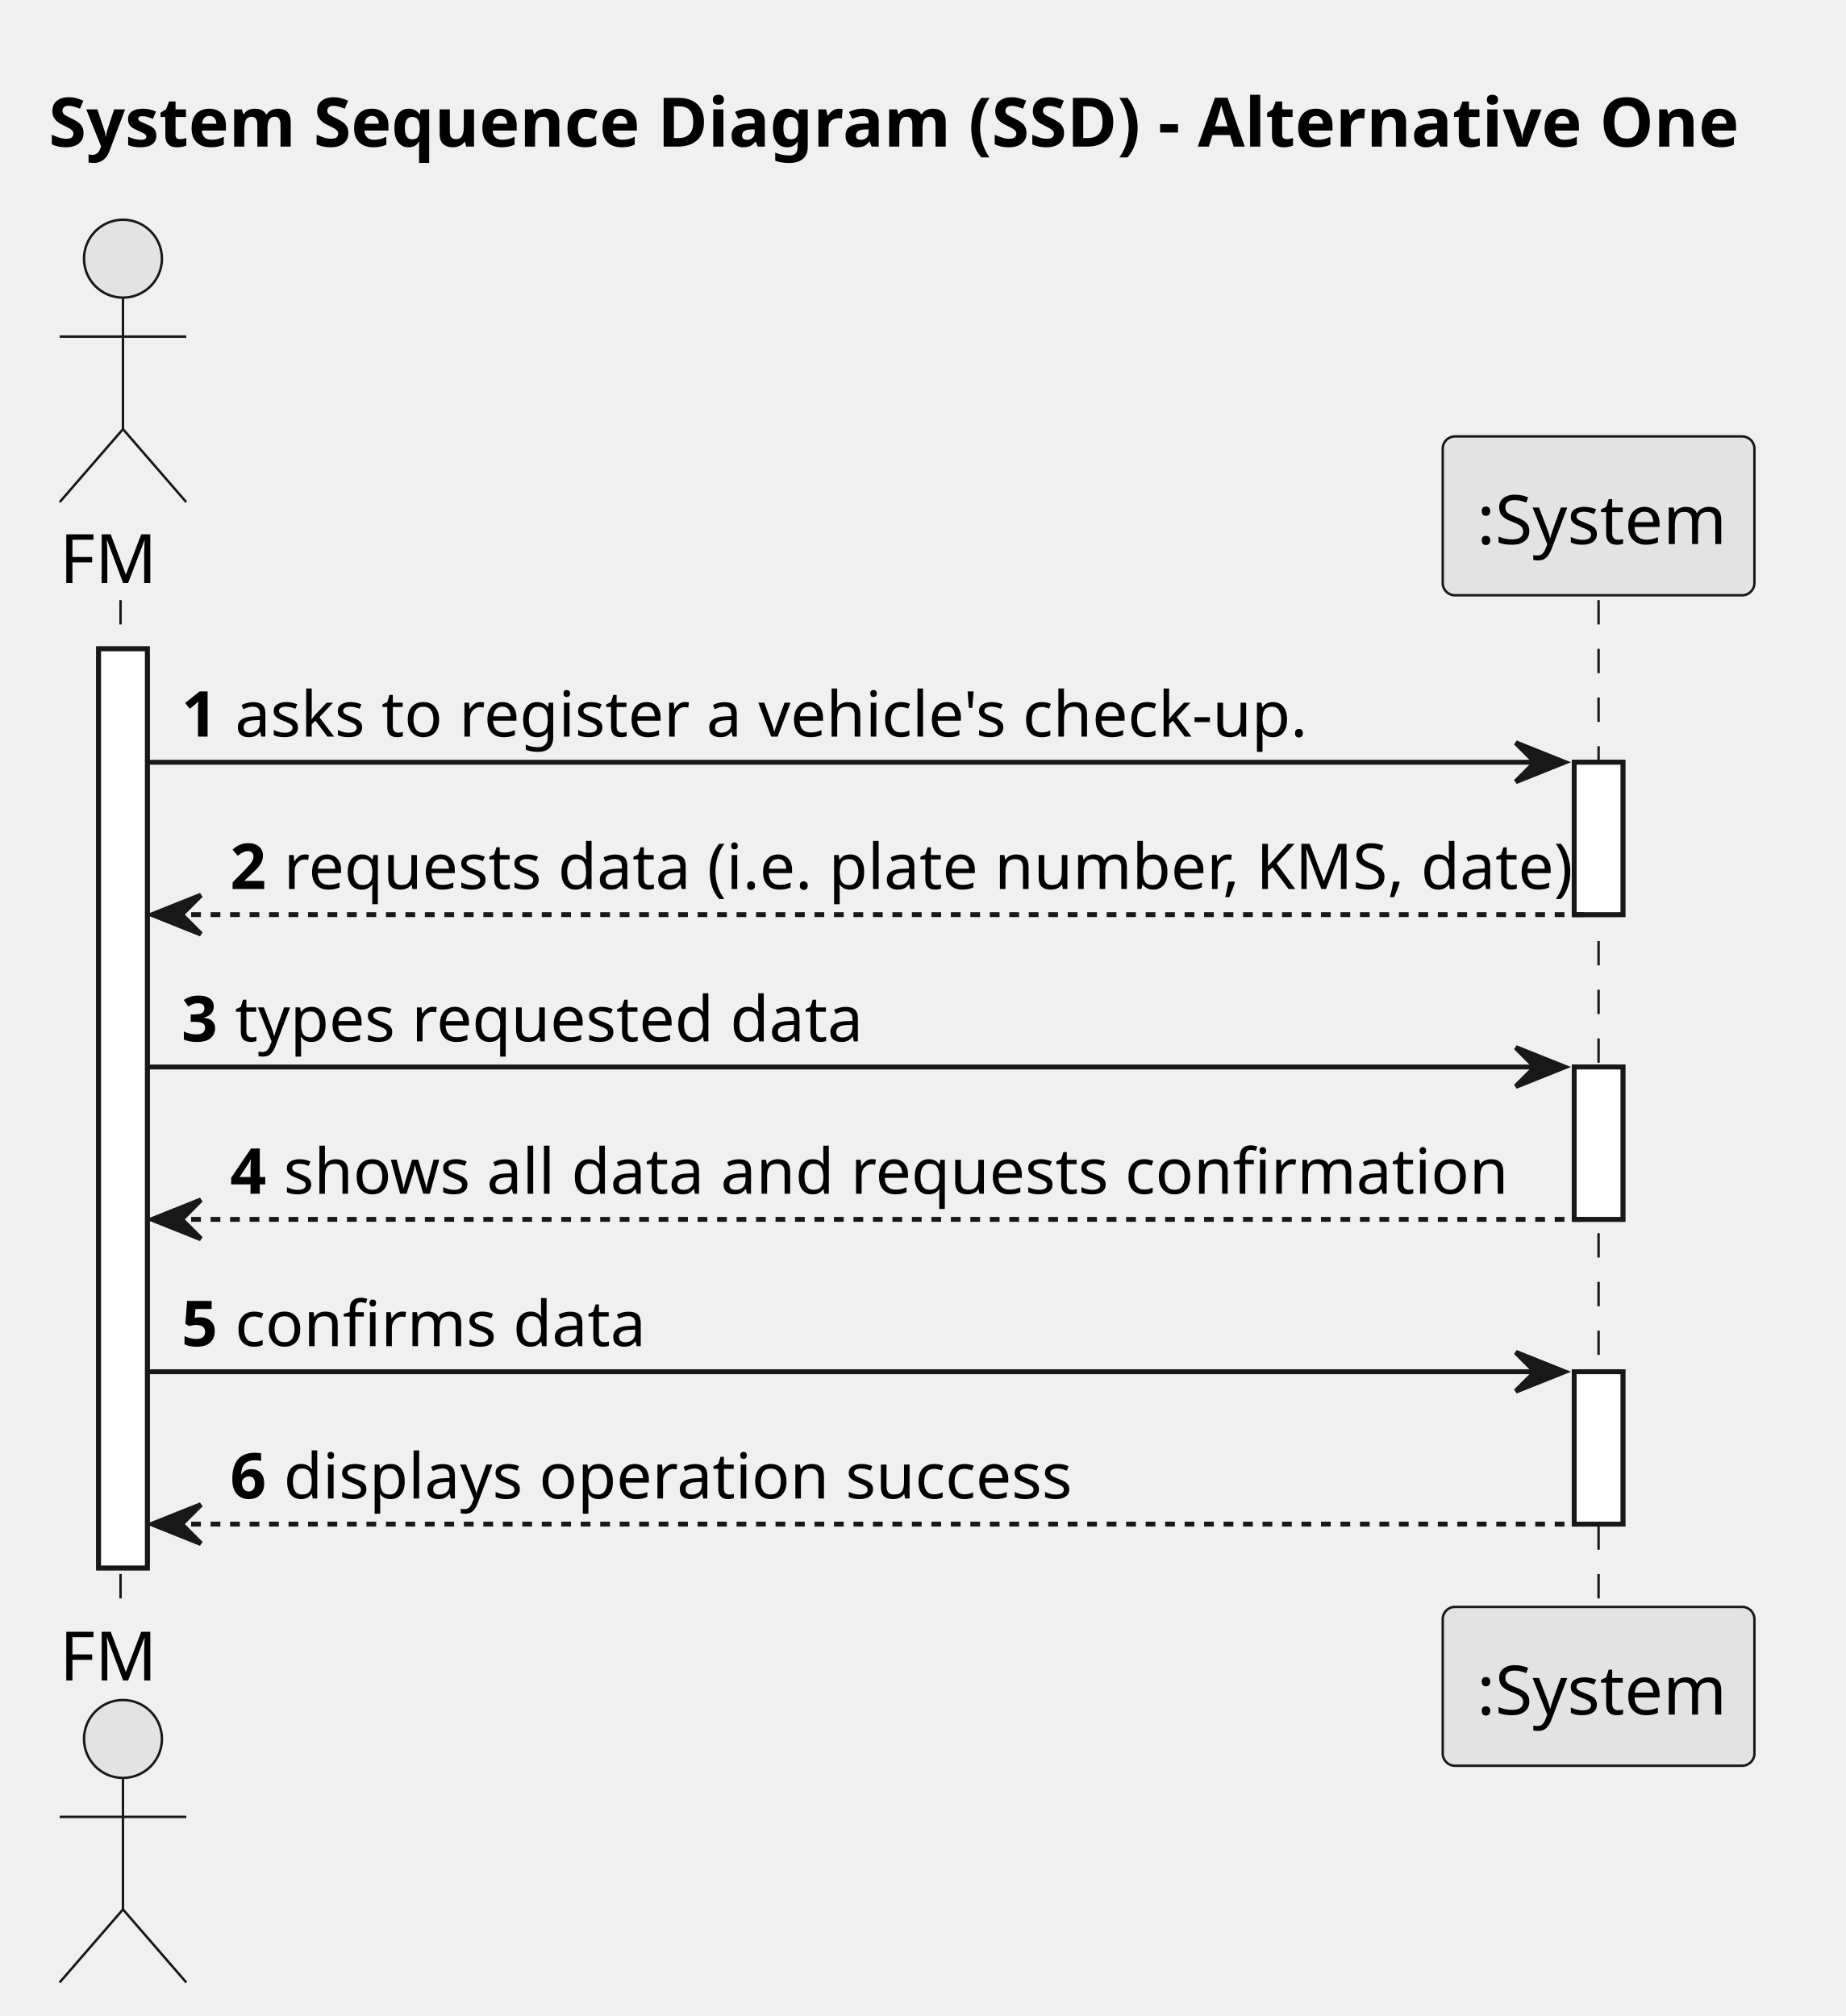
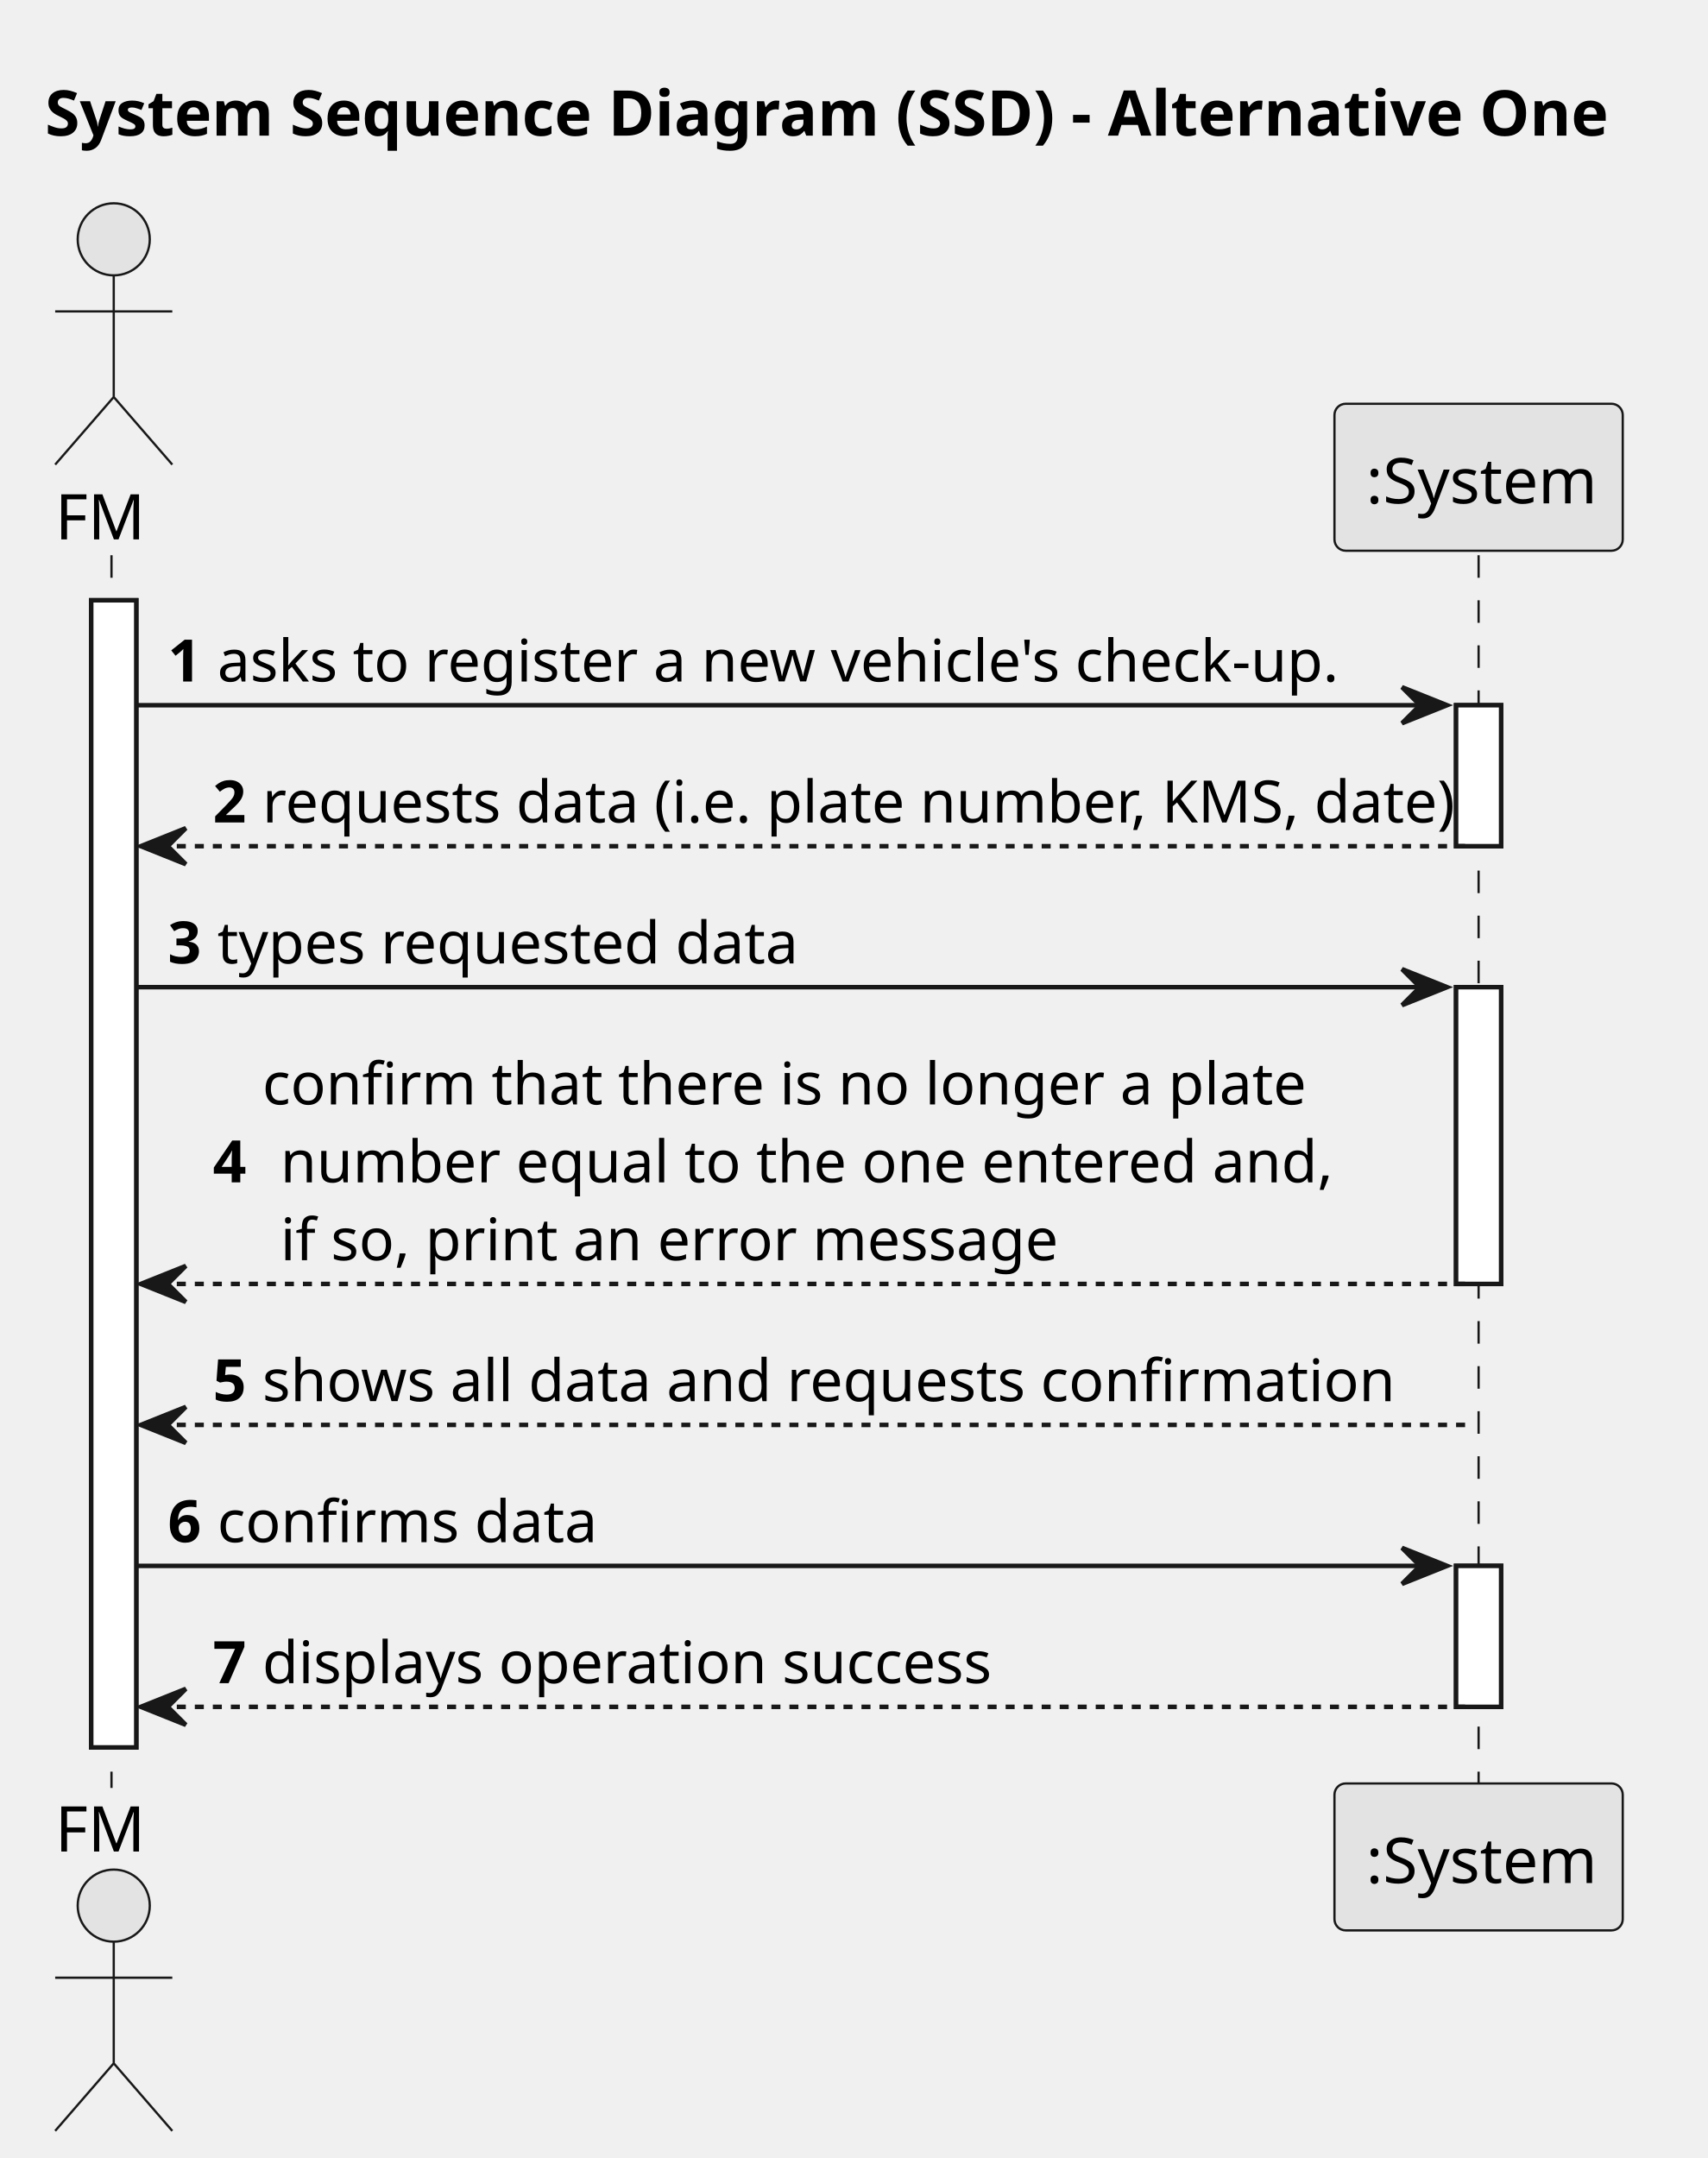
- <svg xmlns="http://www.w3.org/2000/svg" contentStyleType="text/css" height="414px" preserveAspectRatio="none" style="width:379px;height:414px;background:#FFFFFF;" version="1.1" viewBox="0 0 379 414" width="379px" zoomAndPan="magnify">
+ <svg xmlns="http://www.w3.org/2000/svg" contentStyleType="text/css" height="479px" preserveAspectRatio="none" style="width:379px;height:479px;background:#FFFFFF;" version="1.1" viewBox="0 0 379 479" width="379px" zoomAndPan="magnify">
  <defs />
  <g>
    <text fill="#000000" font-family="sans-serif" font-size="14" font-weight="bold" lengthAdjust="spacing" textLength="351" x="10" y="30.107">System Sequence Diagram (SSD) - Alternative One</text>
-     <rect fill="#FFFFFF" height="188.746" style="stroke:#181818;stroke-width:1.0;" width="10" x="20.25" y="133.242" />
+     <rect fill="#FFFFFF" height="254.619" style="stroke:#181818;stroke-width:1.0;" width="10" x="20.25" y="133.242" />
    <rect fill="#FFFFFF" height="31.291" style="stroke:#181818;stroke-width:1.0;" width="10" x="323.25" y="156.533" />
-     <rect fill="#FFFFFF" height="31.291" style="stroke:#181818;stroke-width:1.0;" width="10" x="323.25" y="219.115" />
-     <rect fill="#FFFFFF" height="31.291" style="stroke:#181818;stroke-width:1.0;" width="10" x="323.25" y="281.697" />
-     <line style="stroke:#181818;stroke-width:0.5;stroke-dasharray:5.0,5.0;" x1="24.75" x2="24.75" y1="123.242" y2="330.988" />
-     <line style="stroke:#181818;stroke-width:0.5;stroke-dasharray:5.0,5.0;" x1="328.25" x2="328.25" y1="123.242" y2="330.988" />
+     <rect fill="#FFFFFF" height="65.873" style="stroke:#181818;stroke-width:1.0;" width="10" x="323.25" y="219.115" />
+     <rect fill="#FFFFFF" height="31.291" style="stroke:#181818;stroke-width:1.0;" width="10" x="323.25" y="347.57" />
+     <line style="stroke:#181818;stroke-width:0.5;stroke-dasharray:5.0,5.0;" x1="24.75" x2="24.75" y1="123.242" y2="396.861" />
+     <line style="stroke:#181818;stroke-width:0.5;stroke-dasharray:5.0,5.0;" x1="328.25" x2="328.25" y1="123.242" y2="396.861" />
    <text fill="#000000" font-family="sans-serif" font-size="14" lengthAdjust="spacing" textLength="20" x="12.25" y="119.728">FM</text>
    <ellipse cx="25.25" cy="53.121" fill="#E3E3E3" rx="8" ry="8" style="stroke:#181818;stroke-width:0.5;" />
    <path d="M25.25,61.121 L25.25,88.121 M12.25,69.121 L38.25,69.121 M25.25,88.121 L12.25,103.121 M25.25,88.121 L38.25,103.121 " fill="none" style="stroke:#181818;stroke-width:0.5;" />
-     <text fill="#000000" font-family="sans-serif" font-size="14" lengthAdjust="spacing" textLength="20" x="12.25" y="345.096">FM</text>
-     <ellipse cx="25.25" cy="357.109" fill="#E3E3E3" rx="8" ry="8" style="stroke:#181818;stroke-width:0.5;" />
-     <path d="M25.25,365.109 L25.25,392.109 M12.25,373.109 L38.25,373.109 M25.25,392.109 L12.25,407.109 M25.25,392.109 L38.25,407.109 " fill="none" style="stroke:#181818;stroke-width:0.5;" />
+     <text fill="#000000" font-family="sans-serif" font-size="14" lengthAdjust="spacing" textLength="20" x="12.25" y="410.969">FM</text>
+     <ellipse cx="25.25" cy="422.982" fill="#E3E3E3" rx="8" ry="8" style="stroke:#181818;stroke-width:0.5;" />
+     <path d="M25.25,430.982 L25.25,457.982 M12.25,438.982 L38.25,438.982 M25.25,457.982 L12.25,472.982 M25.25,457.982 L38.25,472.982 " fill="none" style="stroke:#181818;stroke-width:0.5;" />
    <rect fill="#E3E3E3" height="32.621" rx="2.5" ry="2.5" style="stroke:#181818;stroke-width:0.5;" width="64" x="296.25" y="89.621" />
    <text fill="#000000" font-family="sans-serif" font-size="14" lengthAdjust="spacing" textLength="50" x="303.25" y="111.728">:System</text>
-     <rect fill="#E3E3E3" height="32.621" rx="2.5" ry="2.5" style="stroke:#181818;stroke-width:0.5;" width="64" x="296.25" y="329.988" />
-     <text fill="#000000" font-family="sans-serif" font-size="14" lengthAdjust="spacing" textLength="50" x="303.25" y="352.096">:System</text>
-     <rect fill="#FFFFFF" height="188.746" style="stroke:#181818;stroke-width:1.0;" width="10" x="20.25" y="133.242" />
+     <rect fill="#E3E3E3" height="32.621" rx="2.5" ry="2.5" style="stroke:#181818;stroke-width:0.5;" width="64" x="296.25" y="395.861" />
+     <text fill="#000000" font-family="sans-serif" font-size="14" lengthAdjust="spacing" textLength="50" x="303.25" y="417.969">:System</text>
+     <rect fill="#FFFFFF" height="254.619" style="stroke:#181818;stroke-width:1.0;" width="10" x="20.25" y="133.242" />
    <rect fill="#FFFFFF" height="31.291" style="stroke:#181818;stroke-width:1.0;" width="10" x="323.25" y="156.533" />
-     <rect fill="#FFFFFF" height="31.291" style="stroke:#181818;stroke-width:1.0;" width="10" x="323.25" y="219.115" />
-     <rect fill="#FFFFFF" height="31.291" style="stroke:#181818;stroke-width:1.0;" width="10" x="323.25" y="281.697" />
+     <rect fill="#FFFFFF" height="65.873" style="stroke:#181818;stroke-width:1.0;" width="10" x="323.25" y="219.115" />
+     <rect fill="#FFFFFF" height="31.291" style="stroke:#181818;stroke-width:1.0;" width="10" x="323.25" y="347.57" />
    <polygon fill="#181818" points="311.25,152.533,321.25,156.533,311.25,160.533,315.25,156.533" style="stroke:#181818;stroke-width:1.0;" />
    <line style="stroke:#181818;stroke-width:1.0;" x1="30.25" x2="317.25" y1="156.533" y2="156.533" />
    <text fill="#000000" font-family="sans-serif" font-size="13" font-weight="bold" lengthAdjust="spacing" textLength="7" x="37.25" y="151.27">1</text>
-     <text fill="#000000" font-family="sans-serif" font-size="13" lengthAdjust="spacing" textLength="214" x="48.25" y="151.27">asks to register a vehicle's check-up.</text>
+     <text fill="#000000" font-family="sans-serif" font-size="13" lengthAdjust="spacing" textLength="241" x="48.25" y="151.27">asks to register a new vehicle's check-up.</text>
    <polygon fill="#181818" points="41.25,183.824,31.25,187.824,41.25,191.824,37.25,187.824" style="stroke:#181818;stroke-width:1.0;" />
    <line style="stroke:#181818;stroke-width:1.0;stroke-dasharray:2.0,2.0;" x1="35.25" x2="327.25" y1="187.824" y2="187.824" />
    <text fill="#000000" font-family="sans-serif" font-size="13" font-weight="bold" lengthAdjust="spacing" textLength="7" x="47.25" y="182.561">2</text>
    <text fill="#000000" font-family="sans-serif" font-size="13" lengthAdjust="spacing" textLength="258" x="58.25" y="182.561">requests data (i.e. plate number, KMS, date)</text>
    <polygon fill="#181818" points="311.25,215.115,321.25,219.115,311.25,223.115,315.25,219.115" style="stroke:#181818;stroke-width:1.0;" />
    <line style="stroke:#181818;stroke-width:1.0;" x1="30.25" x2="317.25" y1="219.115" y2="219.115" />
    <text fill="#000000" font-family="sans-serif" font-size="13" font-weight="bold" lengthAdjust="spacing" textLength="7" x="37.25" y="213.852">3</text>
    <text fill="#000000" font-family="sans-serif" font-size="13" lengthAdjust="spacing" textLength="122" x="48.25" y="213.852">types requested data</text>
-     <polygon fill="#181818" points="41.25,246.406,31.25,250.406,41.25,254.406,37.25,250.406" style="stroke:#181818;stroke-width:1.0;" />
-     <line style="stroke:#181818;stroke-width:1.0;stroke-dasharray:2.0,2.0;" x1="35.25" x2="327.25" y1="250.406" y2="250.406" />
-     <text fill="#000000" font-family="sans-serif" font-size="13" font-weight="bold" lengthAdjust="spacing" textLength="7" x="47.25" y="245.144">4</text>
-     <text fill="#000000" font-family="sans-serif" font-size="13" lengthAdjust="spacing" textLength="236" x="58.25" y="245.144">shows all data and requests confirmation</text>
-     <polygon fill="#181818" points="311.25,277.697,321.25,281.697,311.25,285.697,315.25,281.697" style="stroke:#181818;stroke-width:1.0;" />
-     <line style="stroke:#181818;stroke-width:1.0;" x1="30.25" x2="317.25" y1="281.697" y2="281.697" />
-     <text fill="#000000" font-family="sans-serif" font-size="13" font-weight="bold" lengthAdjust="spacing" textLength="7" x="37.25" y="276.435">5</text>
-     <text fill="#000000" font-family="sans-serif" font-size="13" lengthAdjust="spacing" textLength="78" x="48.25" y="276.435">confirms data</text>
-     <polygon fill="#181818" points="41.25,308.988,31.25,312.988,41.25,316.988,37.25,312.988" style="stroke:#181818;stroke-width:1.0;" />
-     <line style="stroke:#181818;stroke-width:1.0;stroke-dasharray:2.0,2.0;" x1="35.25" x2="327.25" y1="312.988" y2="312.988" />
-     <text fill="#000000" font-family="sans-serif" font-size="13" font-weight="bold" lengthAdjust="spacing" textLength="7" x="47.25" y="307.726">6</text>
-     <text fill="#000000" font-family="sans-serif" font-size="13" lengthAdjust="spacing" textLength="158" x="58.25" y="307.726">displays operation success</text>
+     <polygon fill="#181818" points="41.25,280.988,31.25,284.988,41.25,288.988,37.25,284.988" style="stroke:#181818;stroke-width:1.0;" />
+     <line style="stroke:#181818;stroke-width:1.0;stroke-dasharray:2.0,2.0;" x1="35.25" x2="327.25" y1="284.988" y2="284.988" />
+     <text fill="#000000" font-family="sans-serif" font-size="13" font-weight="bold" lengthAdjust="spacing" textLength="7" x="47.25" y="262.435">4</text>
+     <text fill="#000000" font-family="sans-serif" font-size="13" lengthAdjust="spacing" textLength="215" x="58.25" y="245.144">confirm that there is no longer a plate</text>
+     <text fill="#000000" font-family="sans-serif" font-size="13" lengthAdjust="spacing" textLength="216" x="62.25" y="262.435">number equal to the one entered and,</text>
+     <text fill="#000000" font-family="sans-serif" font-size="13" lengthAdjust="spacing" textLength="162" x="62.25" y="279.726">if so, print an error message</text>
+     <polygon fill="#181818" points="41.25,312.279,31.25,316.279,41.25,320.279,37.25,316.279" style="stroke:#181818;stroke-width:1.0;" />
+     <line style="stroke:#181818;stroke-width:1.0;stroke-dasharray:2.0,2.0;" x1="35.25" x2="327.25" y1="316.279" y2="316.279" />
+     <text fill="#000000" font-family="sans-serif" font-size="13" font-weight="bold" lengthAdjust="spacing" textLength="7" x="47.25" y="311.017">5</text>
+     <text fill="#000000" font-family="sans-serif" font-size="13" lengthAdjust="spacing" textLength="236" x="58.25" y="311.017">shows all data and requests confirmation</text>
+     <polygon fill="#181818" points="311.25,343.57,321.25,347.57,311.25,351.57,315.25,347.57" style="stroke:#181818;stroke-width:1.0;" />
+     <line style="stroke:#181818;stroke-width:1.0;" x1="30.25" x2="317.25" y1="347.57" y2="347.57" />
+     <text fill="#000000" font-family="sans-serif" font-size="13" font-weight="bold" lengthAdjust="spacing" textLength="7" x="37.25" y="342.308">6</text>
+     <text fill="#000000" font-family="sans-serif" font-size="13" lengthAdjust="spacing" textLength="78" x="48.25" y="342.308">confirms data</text>
+     <polygon fill="#181818" points="41.25,374.861,31.25,378.861,41.25,382.861,37.25,378.861" style="stroke:#181818;stroke-width:1.0;" />
+     <line style="stroke:#181818;stroke-width:1.0;stroke-dasharray:2.0,2.0;" x1="35.25" x2="327.25" y1="378.861" y2="378.861" />
+     <text fill="#000000" font-family="sans-serif" font-size="13" font-weight="bold" lengthAdjust="spacing" textLength="7" x="47.25" y="373.599">7</text>
+     <text fill="#000000" font-family="sans-serif" font-size="13" lengthAdjust="spacing" textLength="158" x="58.25" y="373.599">displays operation success</text>
  </g>
</svg>
